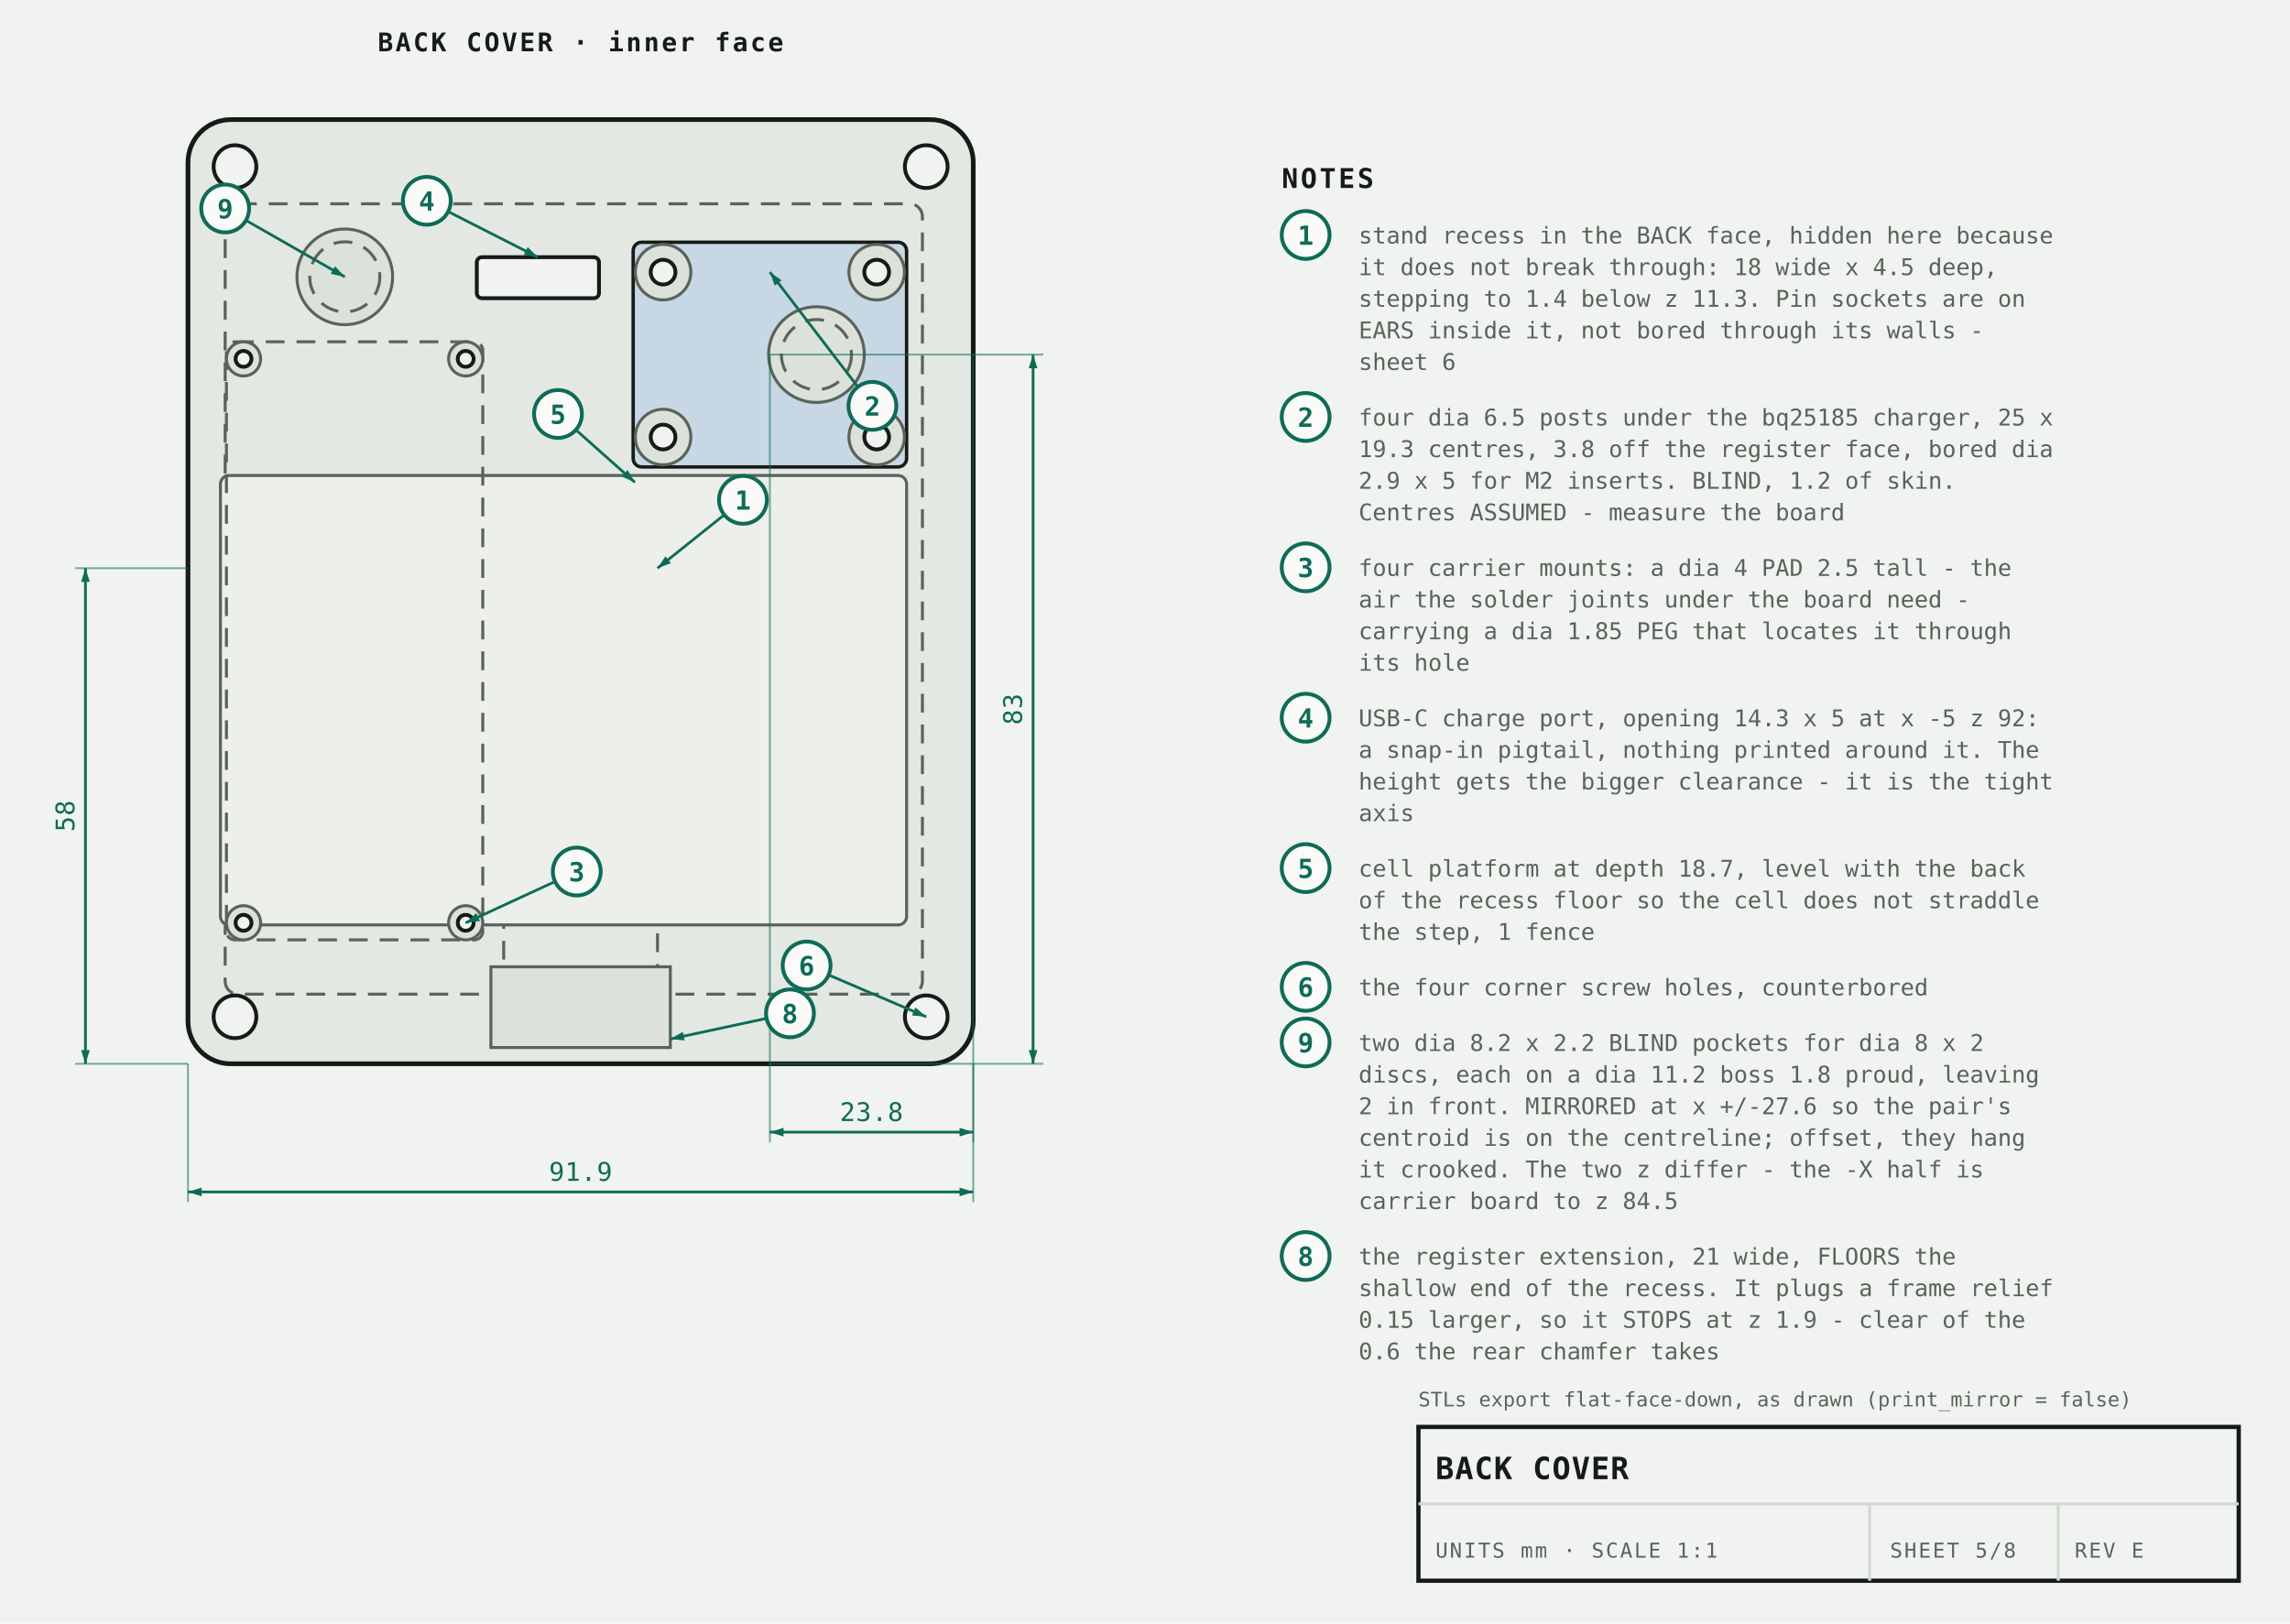
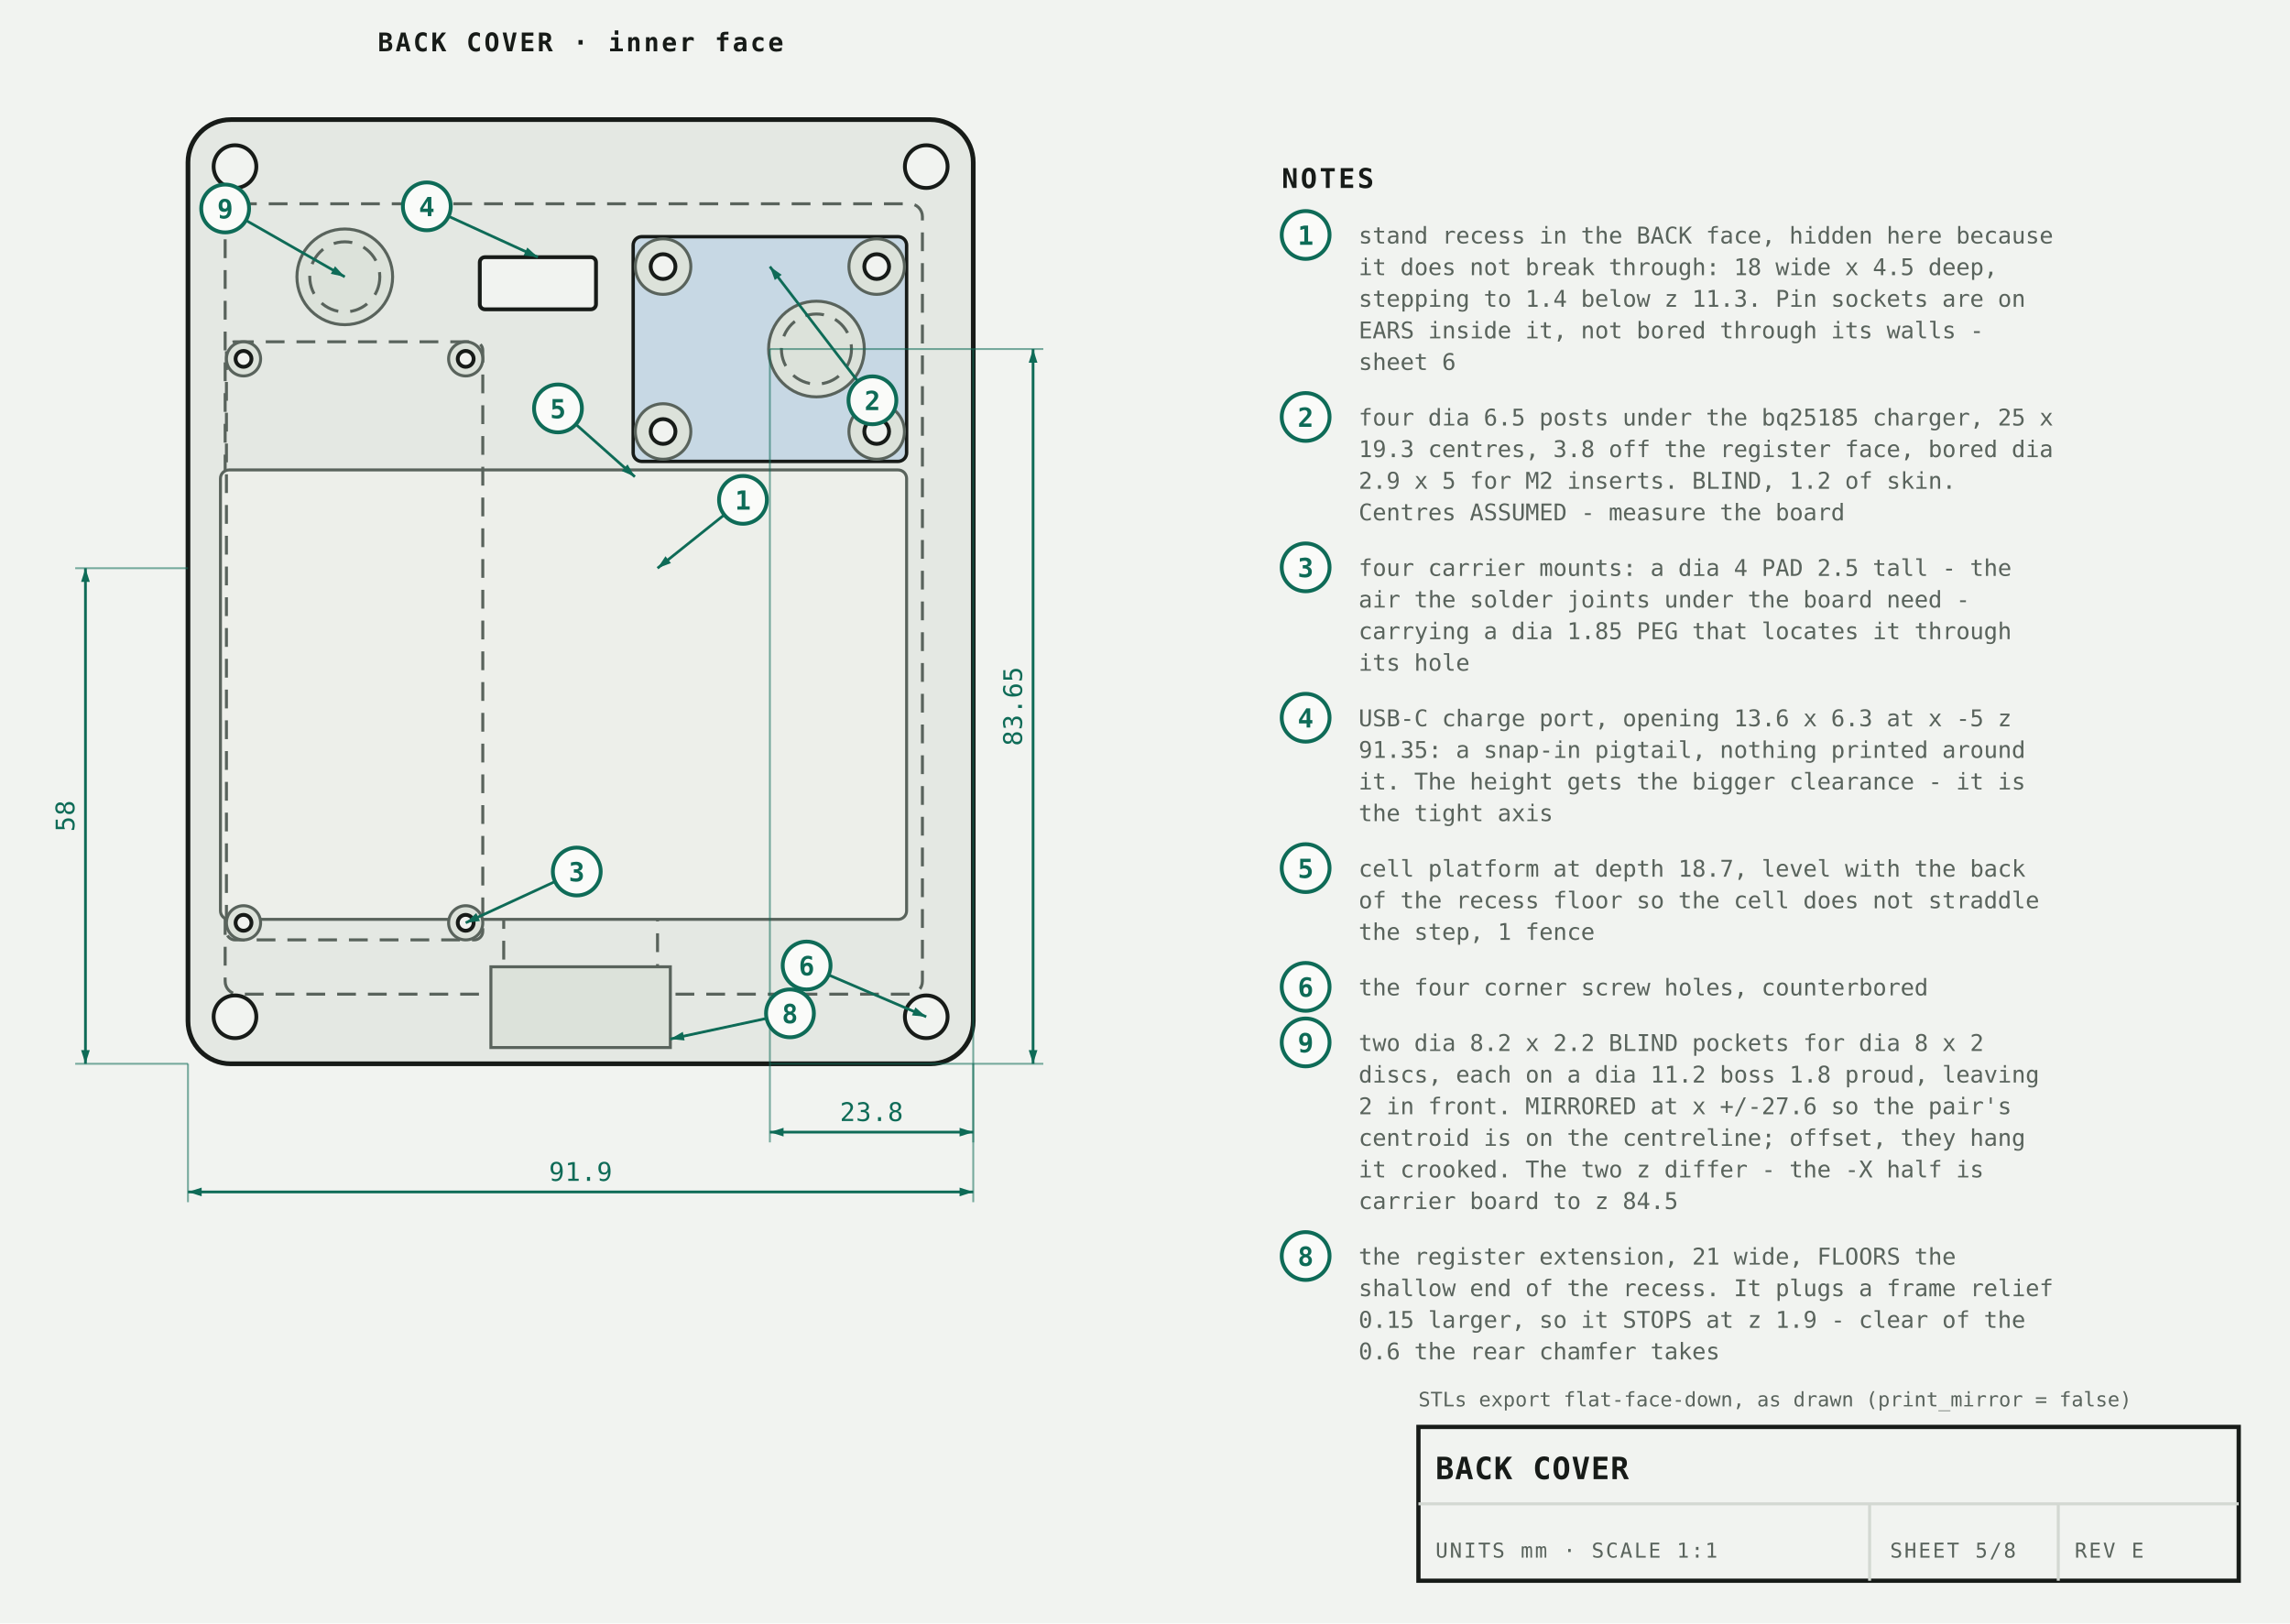
<svg xmlns="http://www.w3.org/2000/svg" class="dwg" width="1072" height="760" id="s5" viewBox="0 0 268 190" role="img">
  <style>
svg{font-family:"IBM Plex Mono",ui-monospace,monospace}
.bg{fill:#F1F3F0;stroke:none}
.part{fill:#E4E8E3;stroke:#171B18;stroke-width:.55}
.edge{fill:none;stroke:#171B18;stroke-width:.5}
.inkline{fill:none;stroke:#171B18;stroke-width:1.1}
.ghost{fill:none;stroke:#D3D8D2;stroke-width:.45}
.hid{fill:none;stroke:#59635C;stroke-width:.35;stroke-dasharray:2.2 1.4}
.cl{fill:none;stroke:#59635C;stroke-width:.28;stroke-dasharray:6 1.6 1 1.6;opacity:.75}
.cut{fill:#F1F3F0;stroke:#171B18;stroke-width:.45}
.ink{fill:#171B18;opacity:.86;stroke:none}
.glass{fill:#D9E4E6;stroke:#171B18;stroke-width:.4}
.pcb{fill:#CBDCCF;stroke:#171B18;stroke-width:.45}
.cell{fill:#D2D6D8;stroke:#171B18;stroke-width:.45}
.chg{fill:#C7D8E4;stroke:#171B18;stroke-width:.4}
.plat{fill:#EDEFEA;stroke:#59635C;stroke-width:.35}
.boss{fill:#DCE2DA;stroke:#59635C;stroke-width:.35}
.pad{fill:#D8DED6;stroke:#59635C;stroke-width:.35}
.voidfill{fill:#E7EAE5;stroke:#59635C;stroke-width:.35}
.warn{fill:none;stroke:#A8631A;stroke-width:.6;stroke-dasharray:2 1.2}
.wire{fill:none;stroke:#171B18;stroke-width:.62;stroke-linejoin:round}
.wire.ntc{stroke:#A8631A}
.clash{fill:#A8631A;fill-opacity:.30;stroke:#A8631A;stroke-width:.7}
.clashtxt{fill:#A8631A;font-weight:600;letter-spacing:.02em}
.res{fill:#FAFBF9;stroke:#171B18;stroke-width:.5}
.leg{stroke:#171B18;stroke-width:2.6;stroke-linecap:round;fill:none}
.table{stroke:#59635C;stroke-width:.6}
.com{fill:#A8631A;stroke:#171B18;stroke-width:.3}
.hl{stroke:#D3D8D2;stroke-width:.3;fill:none}
.hatch{opacity:.9}
.dim{fill:none;stroke:#0E6B57;stroke-width:.32}
.ext{fill:none;stroke:#0E6B57;stroke-width:.22;opacity:.55}
.arrow{fill:#0E6B57;stroke:none}
.dimtxt{fill:#0E6B57;letter-spacing:.02em}
.note{fill:#59635C}
.val{fill:#171B18;font-weight:600}
.val.warn{fill:#A8631A;stroke:none}
.balloon{fill:#FAFBF9;stroke:#0E6B57;stroke-width:.45}
.baltxt{fill:#0E6B57;font-weight:600;text-anchor:middle}
.vlabel{fill:#171B18;font-weight:600;letter-spacing:.09em}
.cmp{fill:#171B18;font-weight:600}
.cmpsub{fill:#59635C}
.tbframe{fill:none;stroke:#171B18;stroke-width:.5}
.tbrule{stroke:#D3D8D2;stroke-width:.35;fill:none}
.tbname{fill:#171B18;font-weight:700;letter-spacing:.03em}
.tbmeta{fill:#59635C;letter-spacing:.09em}
@media (prefers-color-scheme:dark){
svg{font-family:"IBM Plex Mono",ui-monospace,monospace}
.bg{fill:#0F1211;stroke:none}
.part{fill:#232A26;stroke:#E8ECE7;stroke-width:.55}
.edge{fill:none;stroke:#E8ECE7;stroke-width:.5}
.inkline{fill:none;stroke:#E8ECE7;stroke-width:1.1}
.ghost{fill:none;stroke:#2C332E;stroke-width:.45}
.hid{fill:none;stroke:#93A099;stroke-width:.35;stroke-dasharray:2.2 1.4}
.cl{fill:none;stroke:#93A099;stroke-width:.28;stroke-dasharray:6 1.6 1 1.6;opacity:.75}
.cut{fill:#0F1211;stroke:#E8ECE7;stroke-width:.45}
.ink{fill:#E8ECE7;opacity:.86;stroke:none}
.glass{fill:#243233;stroke:#E8ECE7;stroke-width:.4}
.pcb{fill:#1F3327;stroke:#E8ECE7;stroke-width:.45}
.cell{fill:#2A3033;stroke:#E8ECE7;stroke-width:.45}
.chg{fill:#1E2E3A;stroke:#E8ECE7;stroke-width:.4}
.plat{fill:#1C221E;stroke:#93A099;stroke-width:.35}
.boss{fill:#28302B;stroke:#93A099;stroke-width:.35}
.pad{fill:#2A322C;stroke:#93A099;stroke-width:.35}
.voidfill{fill:#101413;stroke:#93A099;stroke-width:.35}
.warn{fill:none;stroke:#E0A64B;stroke-width:.6;stroke-dasharray:2 1.2}
.wire{fill:none;stroke:#E8ECE7;stroke-width:.62;stroke-linejoin:round}
.wire.ntc{stroke:#E0A64B}
.clash{fill:#E0A64B;fill-opacity:.30;stroke:#E0A64B;stroke-width:.7}
.clashtxt{fill:#E0A64B;font-weight:600;letter-spacing:.02em}
.res{fill:#171B18;stroke:#E8ECE7;stroke-width:.5}
.leg{stroke:#E8ECE7;stroke-width:2.6;stroke-linecap:round;fill:none}
.table{stroke:#93A099;stroke-width:.6}
.com{fill:#E0A64B;stroke:#E8ECE7;stroke-width:.3}
.hl{stroke:#2C332E;stroke-width:.3;fill:none}
.hatch{opacity:.9}
.dim{fill:none;stroke:#57CFA9;stroke-width:.32}
.ext{fill:none;stroke:#57CFA9;stroke-width:.22;opacity:.55}
.arrow{fill:#57CFA9;stroke:none}
.dimtxt{fill:#57CFA9;letter-spacing:.02em}
.note{fill:#93A099}
.val{fill:#E8ECE7;font-weight:600}
.val.warn{fill:#E0A64B;stroke:none}
.balloon{fill:#171B18;stroke:#57CFA9;stroke-width:.45}
.baltxt{fill:#57CFA9;font-weight:600;text-anchor:middle}
.vlabel{fill:#E8ECE7;font-weight:600;letter-spacing:.09em}
.cmp{fill:#E8ECE7;font-weight:600}
.cmpsub{fill:#93A099}
.tbframe{fill:none;stroke:#E8ECE7;stroke-width:.5}
.tbrule{stroke:#2C332E;stroke-width:.35;fill:none}
.tbname{fill:#E8ECE7;font-weight:700;letter-spacing:.03em}
.tbmeta{fill:#93A099;letter-spacing:.09em}
}</style>
  <rect class="bg" x="0" y="0" width="268" height="190" />
  <rect class="part" x="22.00" y="14.00" width="91.90" height="110.50" rx="5.00" />
  <rect class="hid" x="26.35" y="23.85" width="81.60" height="92.50" rx="1.50" />
  <rect class="hid" x="58.95" y="61.00" width="18.00" height="61.00" rx="1.00" />
  <rect class="boss" x="57.45" y="113.15" width="21.00" height="9.45" rx="0.00" />
  <rect class="boss" x="58.95" y="62.50" width="2.00" height="8.00" rx="0.00" />
  <circle class="cut" cx="59.95" cy="66.50" r="1.05" />
  <rect class="boss" x="74.95" y="62.50" width="2.00" height="8.00" rx="0.00" />
  <circle class="cut" cx="75.95" cy="66.50" r="1.05" />
  <circle class="cut" cx="27.50" cy="119.00" r="2.50" />
  <circle class="cut" cx="108.40" cy="119.00" r="2.50" />
  <circle class="cut" cx="27.50" cy="19.50" r="2.50" />
  <circle class="cut" cx="108.40" cy="19.50" r="2.50" />
-   <rect class="plat" x="25.80" y="55.65" width="80.30" height="52.60" rx="1.00" />
-   <rect class="chg" x="74.10" y="28.35" width="32.00" height="26.30" rx="1.00" />
-   <circle class="boss" cx="77.60" cy="51.15" r="3.25" />
-   <circle class="cut" cx="77.60" cy="51.15" r="1.45" />
-   <circle class="boss" cx="77.60" cy="31.85" r="3.25" />
-   <circle class="cut" cx="77.60" cy="31.85" r="1.45" />
-   <circle class="boss" cx="102.60" cy="51.15" r="3.25" />
-   <circle class="cut" cx="102.60" cy="51.15" r="1.45" />
-   <circle class="boss" cx="102.60" cy="31.85" r="3.25" />
-   <circle class="cut" cx="102.60" cy="31.85" r="1.45" />
-   <circle class="boss" cx="95.55" cy="41.50" r="5.60" />
-   <circle class="hid" cx="95.55" cy="41.50" r="4.10" />
+   <rect class="plat" x="25.80" y="55.00" width="80.30" height="52.60" rx="1.00" />
+   <rect class="chg" x="74.10" y="27.70" width="32.00" height="26.30" rx="1.00" />
+   <circle class="boss" cx="77.60" cy="50.50" r="3.25" />
+   <circle class="cut" cx="77.60" cy="50.50" r="1.45" />
+   <circle class="boss" cx="77.60" cy="31.20" r="3.25" />
+   <circle class="cut" cx="77.60" cy="31.20" r="1.45" />
+   <circle class="boss" cx="102.60" cy="50.50" r="3.25" />
+   <circle class="cut" cx="102.60" cy="50.50" r="1.45" />
+   <circle class="boss" cx="102.60" cy="31.20" r="3.25" />
+   <circle class="cut" cx="102.60" cy="31.20" r="1.45" />
+   <circle class="boss" cx="95.55" cy="40.85" r="5.60" />
+   <circle class="hid" cx="95.55" cy="40.85" r="4.10" />
  <circle class="boss" cx="40.35" cy="32.40" r="5.60" />
  <circle class="hid" cx="40.35" cy="32.40" r="4.10" />
  <rect class="hid" x="26.50" y="40.00" width="30.00" height="70.00" rx="1.00" />
  <circle class="boss" cx="28.50" cy="108.00" r="2.00" />
  <circle class="cut" cx="28.50" cy="108.00" r="0.93" />
  <circle class="boss" cx="28.50" cy="42.00" r="2.00" />
  <circle class="cut" cx="28.50" cy="42.00" r="0.93" />
  <circle class="boss" cx="54.50" cy="108.00" r="2.00" />
  <circle class="cut" cx="54.50" cy="108.00" r="0.93" />
  <circle class="boss" cx="54.50" cy="42.00" r="2.00" />
  <circle class="cut" cx="54.50" cy="42.00" r="0.93" />
-   <rect class="cut" x="55.80" y="30.10" width="14.30" height="4.80" rx="0.60" />
+   <rect class="cut" x="56.15" y="30.10" width="13.60" height="6.10" rx="0.60" />
  <text class="vlabel" x="67.95" y="6.00" text-anchor="middle" font-size="3.0">BACK COVER  ·  inner face</text>
  <line class="ext" x1="22.00" y1="66.50" x2="8.80" y2="66.50" />
  <line class="ext" x1="22.00" y1="124.50" x2="8.80" y2="124.50" />
  <line class="dim" x1="10.00" y1="66.50" x2="10.00" y2="124.50" />
  <path class="arrow" d="M10.00,66.50 L10.51,68.10 L9.49,68.10 Z" />
  <path class="arrow" d="M10.00,124.50 L9.49,122.90 L10.51,122.90 Z" />
  <text class="dimtxt" x="8.70" y="95.50" text-anchor="middle" font-size="3.0" transform="rotate(-90 8.70 95.50)">58</text>
  <line class="ext" x1="22.00" y1="124.50" x2="22.00" y2="140.70" />
  <line class="ext" x1="113.90" y1="124.50" x2="113.90" y2="140.70" />
  <line class="dim" x1="22.00" y1="139.50" x2="113.90" y2="139.50" />
  <path class="arrow" d="M22.00,139.50 L23.60,138.99 L23.60,140.01 Z" />
  <path class="arrow" d="M113.90,139.50 L112.30,140.01 L112.30,138.99 Z" />
  <text class="dimtxt" x="67.95" y="138.20" text-anchor="middle" font-size="3.0">91.9</text>
-   <line class="ext" x1="90.10" y1="41.50" x2="90.10" y2="133.70" />
-   <line class="ext" x1="113.90" y1="41.50" x2="113.90" y2="133.70" />
+   <line class="ext" x1="90.10" y1="40.85" x2="90.10" y2="133.70" />
+   <line class="ext" x1="113.90" y1="40.85" x2="113.90" y2="133.70" />
  <line class="dim" x1="90.10" y1="132.50" x2="113.90" y2="132.50" />
  <path class="arrow" d="M90.10,132.50 L91.70,131.99 L91.70,133.01 Z" />
  <path class="arrow" d="M113.90,132.50 L112.30,133.01 L112.30,131.99 Z" />
  <text class="dimtxt" x="102.00" y="131.20" text-anchor="middle" font-size="3.0">23.8</text>
-   <line class="ext" x1="90.10" y1="41.50" x2="122.10" y2="41.50" />
+   <line class="ext" x1="90.10" y1="40.85" x2="122.10" y2="40.85" />
  <line class="ext" x1="90.10" y1="124.50" x2="122.10" y2="124.50" />
-   <line class="dim" x1="120.90" y1="41.50" x2="120.90" y2="124.50" />
-   <path class="arrow" d="M120.90,41.50 L121.41,43.10 L120.39,43.10 Z" />
+   <line class="dim" x1="120.90" y1="40.85" x2="120.90" y2="124.50" />
+   <path class="arrow" d="M120.90,40.85 L121.41,42.45 L120.39,42.45 Z" />
  <path class="arrow" d="M120.90,124.50 L120.39,122.90 L121.41,122.90 Z" />
-   <text class="dimtxt" x="119.60" y="83.00" text-anchor="middle" font-size="3.0" transform="rotate(-90 119.60 83.00)">83</text>
+   <text class="dimtxt" x="119.60" y="82.67" text-anchor="middle" font-size="3.0" transform="rotate(-90 119.60 82.67)">83.65</text>
  <line class="dim" x1="76.95" y1="66.50" x2="86.95" y2="58.50" />
  <path class="arrow" d="M76.95,66.50 L77.88,65.10 L78.52,65.90 Z" />
  <circle class="balloon" cx="86.95" cy="58.50" r="2.80" />
  <text class="baltxt" x="86.95" y="59.65" text-anchor="middle" font-size="3.1">1</text>
  <line class="dim" x1="78.45" y1="121.60" x2="92.45" y2="118.60" />
  <path class="arrow" d="M78.45,121.60 L79.91,120.76 L80.12,121.77 Z" />
  <circle class="balloon" cx="92.45" cy="118.60" r="2.80" />
  <text class="baltxt" x="92.45" y="119.75" text-anchor="middle" font-size="3.1">8</text>
  <line class="dim" x1="40.35" y1="32.40" x2="26.35" y2="24.40" />
  <path class="arrow" d="M40.35,32.40 L38.71,32.05 L39.21,31.16 Z" />
  <circle class="balloon" cx="26.35" cy="24.40" r="2.80" />
  <text class="baltxt" x="26.35" y="25.55" text-anchor="middle" font-size="3.1">9</text>
-   <line class="dim" x1="90.10" y1="31.85" x2="102.10" y2="47.50" />
-   <path class="arrow" d="M90.10,31.85 L91.48,32.81 L90.67,33.43 Z" />
-   <circle class="balloon" cx="102.10" cy="47.50" r="2.80" />
-   <text class="baltxt" x="102.10" y="48.65" text-anchor="middle" font-size="3.1">2</text>
+   <line class="dim" x1="90.10" y1="31.20" x2="102.10" y2="46.85" />
+   <path class="arrow" d="M90.10,31.20 L91.48,32.16 L90.67,32.78 Z" />
+   <circle class="balloon" cx="102.10" cy="46.85" r="2.80" />
+   <text class="baltxt" x="102.10" y="48.00" text-anchor="middle" font-size="3.1">2</text>
  <line class="dim" x1="54.50" y1="108.00" x2="67.50" y2="102.00" />
  <path class="arrow" d="M54.50,108.00 L55.74,106.86 L56.17,107.79 Z" />
  <circle class="balloon" cx="67.50" cy="102.00" r="2.80" />
  <text class="baltxt" x="67.50" y="103.15" text-anchor="middle" font-size="3.1">3</text>
-   <line class="dim" x1="62.95" y1="30.10" x2="49.95" y2="23.50" />
-   <path class="arrow" d="M62.95,30.10 L61.29,29.83 L61.76,28.92 Z" />
-   <circle class="balloon" cx="49.95" cy="23.50" r="2.80" />
-   <text class="baltxt" x="49.95" y="24.65" text-anchor="middle" font-size="3.1">4</text>
-   <line class="dim" x1="74.30" y1="56.45" x2="65.30" y2="48.45" />
-   <path class="arrow" d="M74.30,56.45 L72.76,55.77 L73.44,55.00 Z" />
-   <circle class="balloon" cx="65.30" cy="48.45" r="2.80" />
-   <text class="baltxt" x="65.30" y="49.60" text-anchor="middle" font-size="3.1">5</text>
+   <line class="dim" x1="62.95" y1="30.10" x2="49.95" y2="24.15" />
+   <path class="arrow" d="M62.95,30.10 L61.28,29.90 L61.71,28.97 Z" />
+   <circle class="balloon" cx="49.95" cy="24.15" r="2.80" />
+   <text class="baltxt" x="49.95" y="25.30" text-anchor="middle" font-size="3.1">4</text>
+   <line class="dim" x1="74.30" y1="55.80" x2="65.30" y2="47.80" />
+   <path class="arrow" d="M74.30,55.80 L72.76,55.12 L73.44,54.35 Z" />
+   <circle class="balloon" cx="65.30" cy="47.80" r="2.80" />
+   <text class="baltxt" x="65.30" y="48.95" text-anchor="middle" font-size="3.1">5</text>
  <line class="dim" x1="108.40" y1="119.00" x2="94.40" y2="113.00" />
  <path class="arrow" d="M108.40,119.00 L106.73,118.84 L107.13,117.90 Z" />
  <circle class="balloon" cx="94.40" cy="113.00" r="2.80" />
  <text class="baltxt" x="94.40" y="114.15" text-anchor="middle" font-size="3.1">6</text>
  <text class="vlabel" x="150.00" y="22.00" text-anchor="start" font-size="3.2">NOTES</text>
  <circle class="balloon" cx="152.80" cy="27.50" r="2.80" />
  <text class="baltxt" x="152.80" y="28.65" text-anchor="middle" font-size="3.1">1</text>
  <text class="note" x="159.00" y="28.50" text-anchor="start" font-size="2.7">stand recess in the BACK face, hidden here because</text>
  <text class="note" x="159.00" y="32.20" text-anchor="start" font-size="2.7">it does not break through: 18 wide x 4.5 deep,</text>
  <text class="note" x="159.00" y="35.90" text-anchor="start" font-size="2.7">stepping to 1.4 below z 11.3. Pin sockets are on</text>
  <text class="note" x="159.00" y="39.60" text-anchor="start" font-size="2.7">EARS inside it, not bored through its walls -</text>
  <text class="note" x="159.00" y="43.30" text-anchor="start" font-size="2.7">sheet 6</text>
  <circle class="balloon" cx="152.80" cy="48.80" r="2.80" />
  <text class="baltxt" x="152.80" y="49.95" text-anchor="middle" font-size="3.1">2</text>
  <text class="note" x="159.00" y="49.80" text-anchor="start" font-size="2.7">four dia 6.5 posts under the bq25185 charger, 25 x</text>
  <text class="note" x="159.00" y="53.50" text-anchor="start" font-size="2.7">19.3 centres, 3.8 off the register face, bored dia</text>
  <text class="note" x="159.00" y="57.20" text-anchor="start" font-size="2.7">2.9 x 5 for M2 inserts. BLIND, 1.2 of skin.</text>
  <text class="note" x="159.00" y="60.90" text-anchor="start" font-size="2.7">Centres ASSUMED - measure the board</text>
  <circle class="balloon" cx="152.80" cy="66.40" r="2.80" />
  <text class="baltxt" x="152.80" y="67.55" text-anchor="middle" font-size="3.1">3</text>
  <text class="note" x="159.00" y="67.40" text-anchor="start" font-size="2.7">four carrier mounts: a dia 4 PAD 2.5 tall - the</text>
  <text class="note" x="159.00" y="71.10" text-anchor="start" font-size="2.7">air the solder joints under the board need -</text>
  <text class="note" x="159.00" y="74.80" text-anchor="start" font-size="2.7">carrying a dia 1.85 PEG that locates it through</text>
  <text class="note" x="159.00" y="78.50" text-anchor="start" font-size="2.7">its hole</text>
  <circle class="balloon" cx="152.80" cy="84.00" r="2.80" />
  <text class="baltxt" x="152.80" y="85.15" text-anchor="middle" font-size="3.1">4</text>
-   <text class="note" x="159.00" y="85.00" text-anchor="start" font-size="2.7">USB-C charge port, opening 14.3 x 5 at x -5 z 92:</text>
-   <text class="note" x="159.00" y="88.70" text-anchor="start" font-size="2.7">a snap-in pigtail, nothing printed around it. The</text>
-   <text class="note" x="159.00" y="92.40" text-anchor="start" font-size="2.7">height gets the bigger clearance - it is the tight</text>
-   <text class="note" x="159.00" y="96.10" text-anchor="start" font-size="2.7">axis</text>
+   <text class="note" x="159.00" y="85.00" text-anchor="start" font-size="2.7">USB-C charge port, opening 13.6 x 6.3 at x -5 z</text>
+   <text class="note" x="159.00" y="88.70" text-anchor="start" font-size="2.7">91.35: a snap-in pigtail, nothing printed around</text>
+   <text class="note" x="159.00" y="92.40" text-anchor="start" font-size="2.7">it. The height gets the bigger clearance - it is</text>
+   <text class="note" x="159.00" y="96.10" text-anchor="start" font-size="2.7">the tight axis</text>
  <circle class="balloon" cx="152.80" cy="101.60" r="2.80" />
  <text class="baltxt" x="152.80" y="102.75" text-anchor="middle" font-size="3.1">5</text>
  <text class="note" x="159.00" y="102.60" text-anchor="start" font-size="2.7">cell platform at depth 18.7, level with the back</text>
  <text class="note" x="159.00" y="106.30" text-anchor="start" font-size="2.7">of the recess floor so the cell does not straddle</text>
  <text class="note" x="159.00" y="110.00" text-anchor="start" font-size="2.7">the step, 1 fence</text>
  <circle class="balloon" cx="152.80" cy="115.50" r="2.80" />
  <text class="baltxt" x="152.80" y="116.65" text-anchor="middle" font-size="3.1">6</text>
  <text class="note" x="159.00" y="116.50" text-anchor="start" font-size="2.7">the four corner screw holes, counterbored</text>
  <circle class="balloon" cx="152.80" cy="122.00" r="2.80" />
  <text class="baltxt" x="152.80" y="123.15" text-anchor="middle" font-size="3.1">9</text>
  <text class="note" x="159.00" y="123.00" text-anchor="start" font-size="2.7">two dia 8.2 x 2.2 BLIND pockets for dia 8 x 2</text>
  <text class="note" x="159.00" y="126.70" text-anchor="start" font-size="2.7">discs, each on a dia 11.2 boss 1.8 proud, leaving</text>
  <text class="note" x="159.00" y="130.40" text-anchor="start" font-size="2.7">2 in front. MIRRORED at x +/-27.6 so the pair's</text>
  <text class="note" x="159.00" y="134.10" text-anchor="start" font-size="2.7">centroid is on the centreline; offset, they hang</text>
  <text class="note" x="159.00" y="137.80" text-anchor="start" font-size="2.7">it crooked. The two z differ - the -X half is</text>
  <text class="note" x="159.00" y="141.50" text-anchor="start" font-size="2.7">carrier board to z 84.5</text>
  <circle class="balloon" cx="152.80" cy="147.00" r="2.80" />
  <text class="baltxt" x="152.80" y="148.15" text-anchor="middle" font-size="3.1">8</text>
  <text class="note" x="159.00" y="148.00" text-anchor="start" font-size="2.7">the register extension, 21 wide, FLOORS the</text>
  <text class="note" x="159.00" y="151.70" text-anchor="start" font-size="2.7">shallow end of the recess. It plugs a frame relief</text>
  <text class="note" x="159.00" y="155.40" text-anchor="start" font-size="2.7">0.15 larger, so it STOPS at z 1.9 - clear of the</text>
  <text class="note" x="159.00" y="159.10" text-anchor="start" font-size="2.7">0.6 the rear chamfer takes</text>
  <text class="note" x="166.00" y="164.60" text-anchor="start" font-size="2.35">STLs export flat-face-down, as drawn (print_mirror = false)</text>
  <rect class="tbframe" x="166.00" y="167.00" width="96.00" height="18.00" rx="0.00" />
  <line class="tbrule" x1="166.00" y1="176.00" x2="262.00" y2="176.00" />
  <line class="tbrule" x1="218.80" y1="176.00" x2="218.80" y2="185.00" />
  <line class="tbrule" x1="240.88" y1="176.00" x2="240.88" y2="185.00" />
  <text class="tbname" x="168.00" y="173.12" text-anchor="start" font-size="3.6">BACK COVER</text>
  <text class="tbmeta" x="168.00" y="182.30" text-anchor="start" font-size="2.4">UNITS mm · SCALE 1:1</text>
  <text class="tbmeta" x="221.20" y="182.30" text-anchor="start" font-size="2.4">SHEET 5/8</text>
  <text class="tbmeta" x="242.80" y="182.30" text-anchor="start" font-size="2.4">REV E</text>
</svg>
